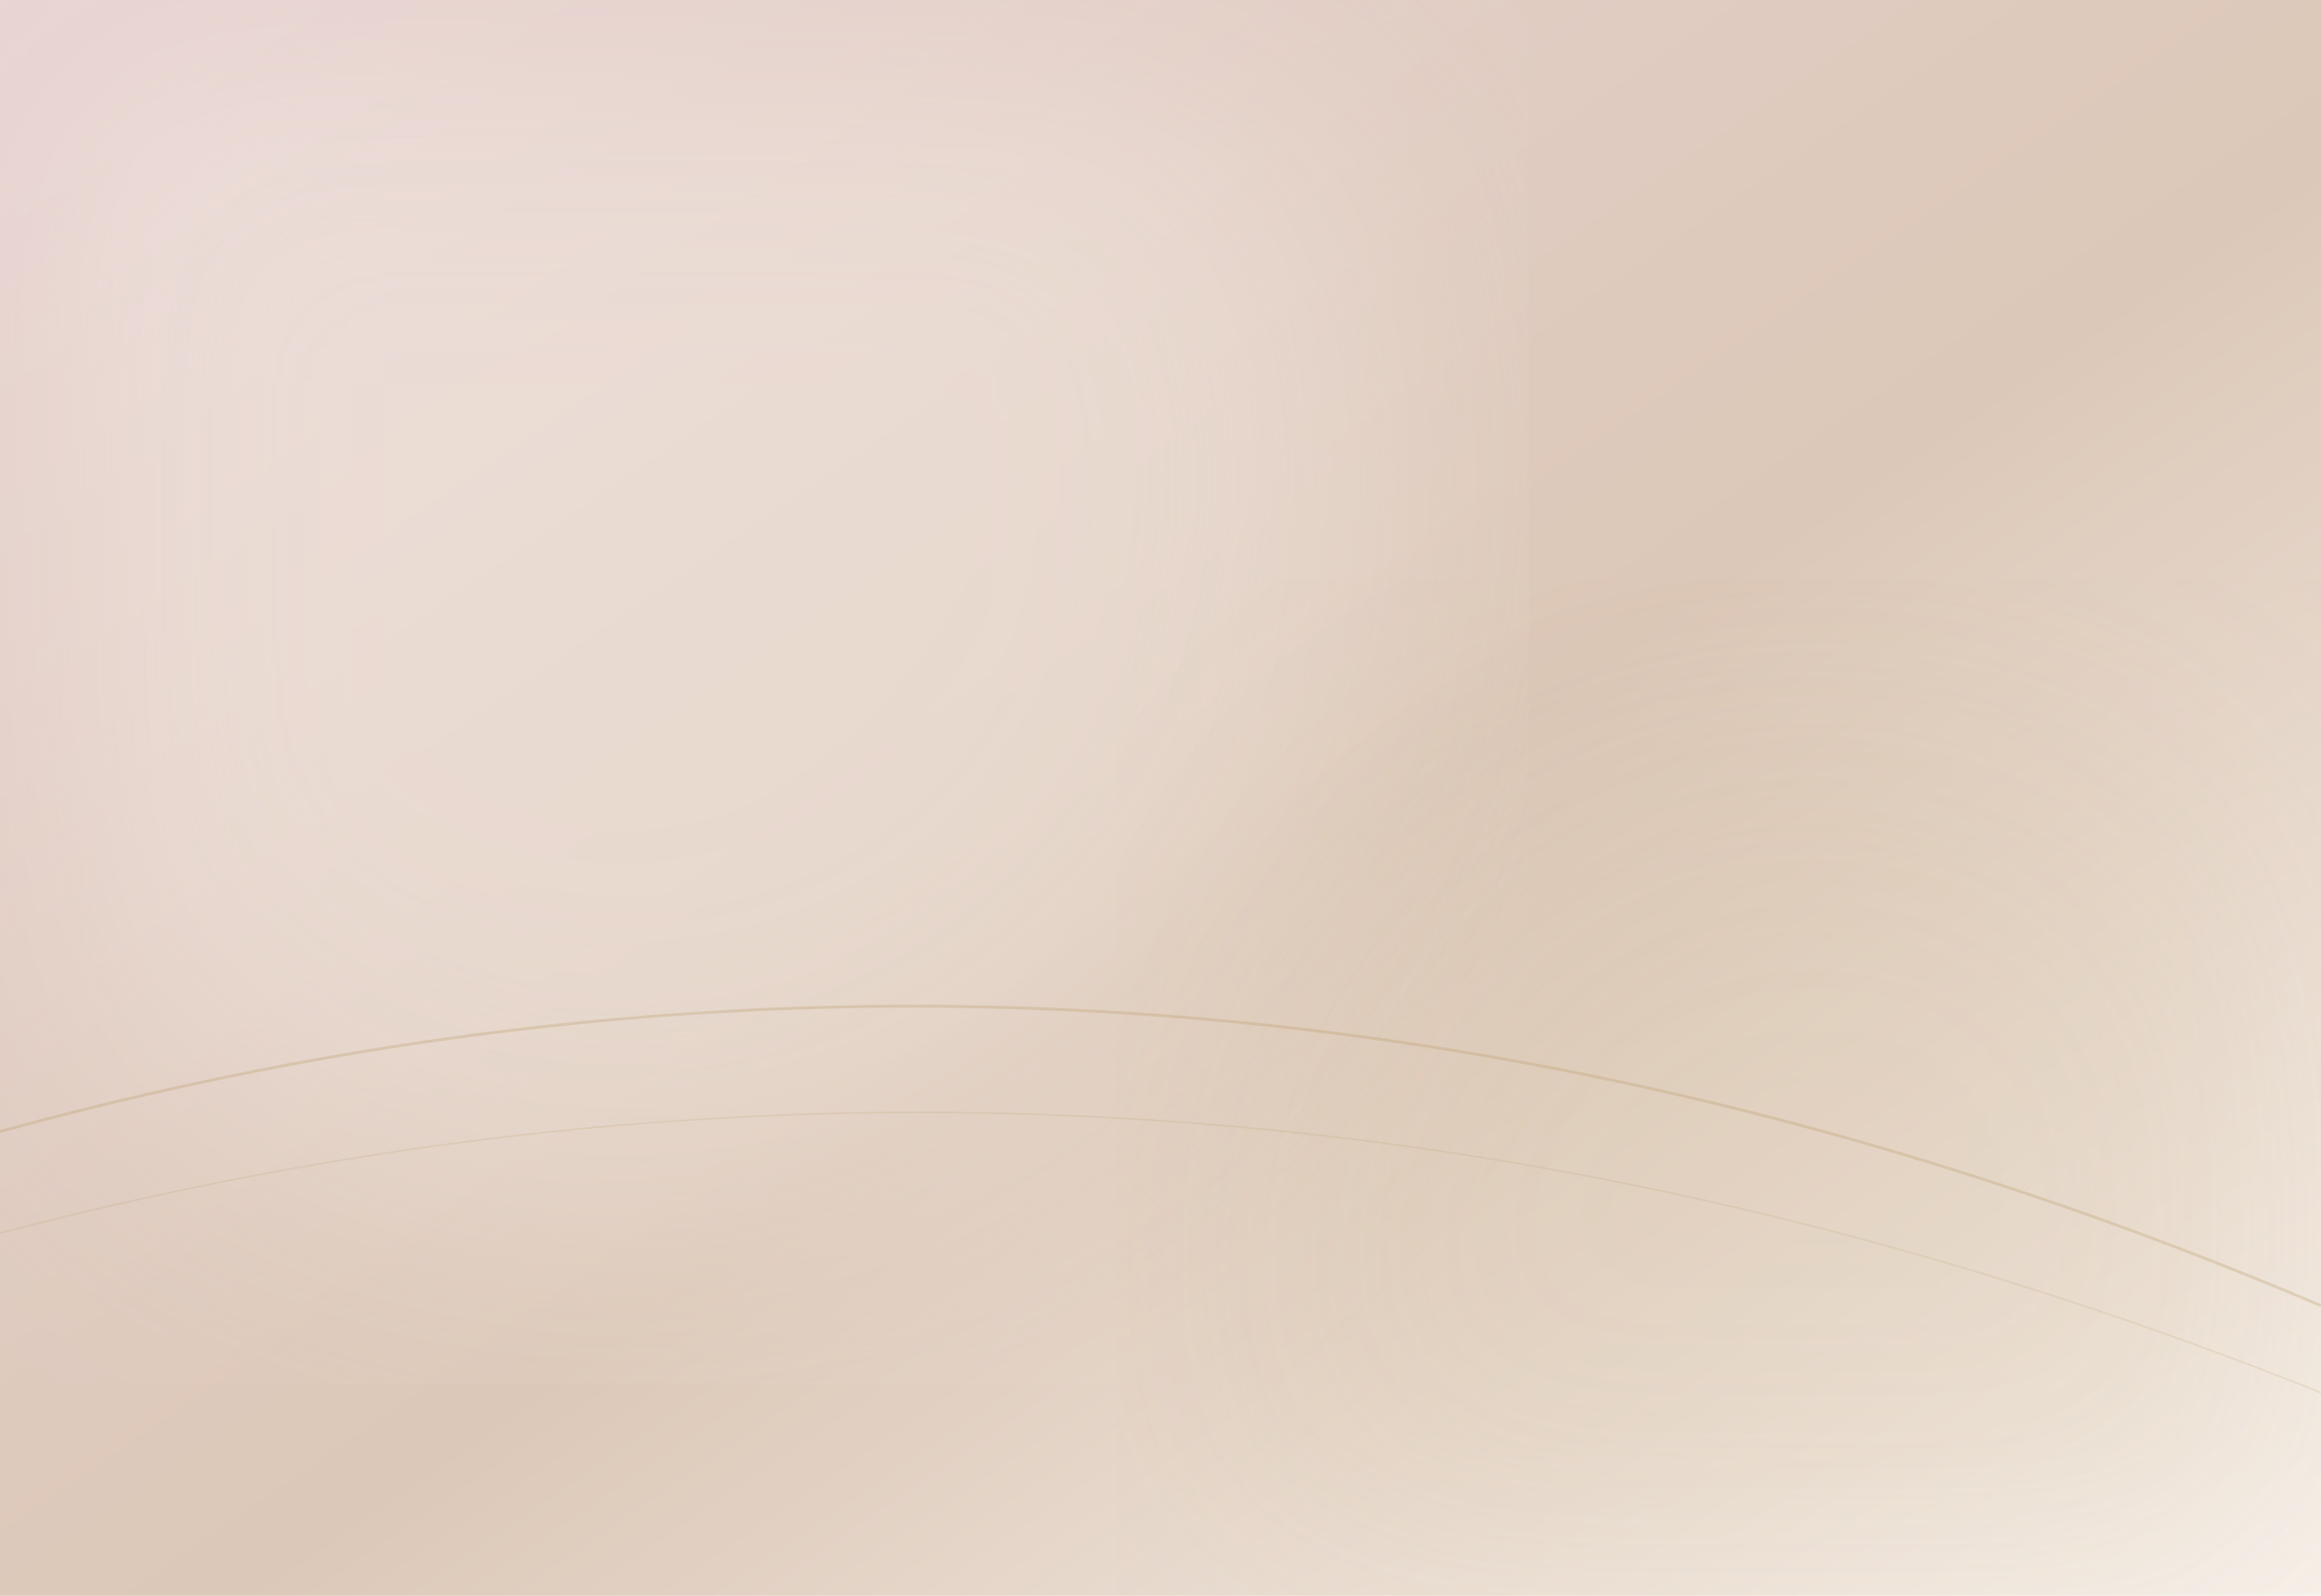
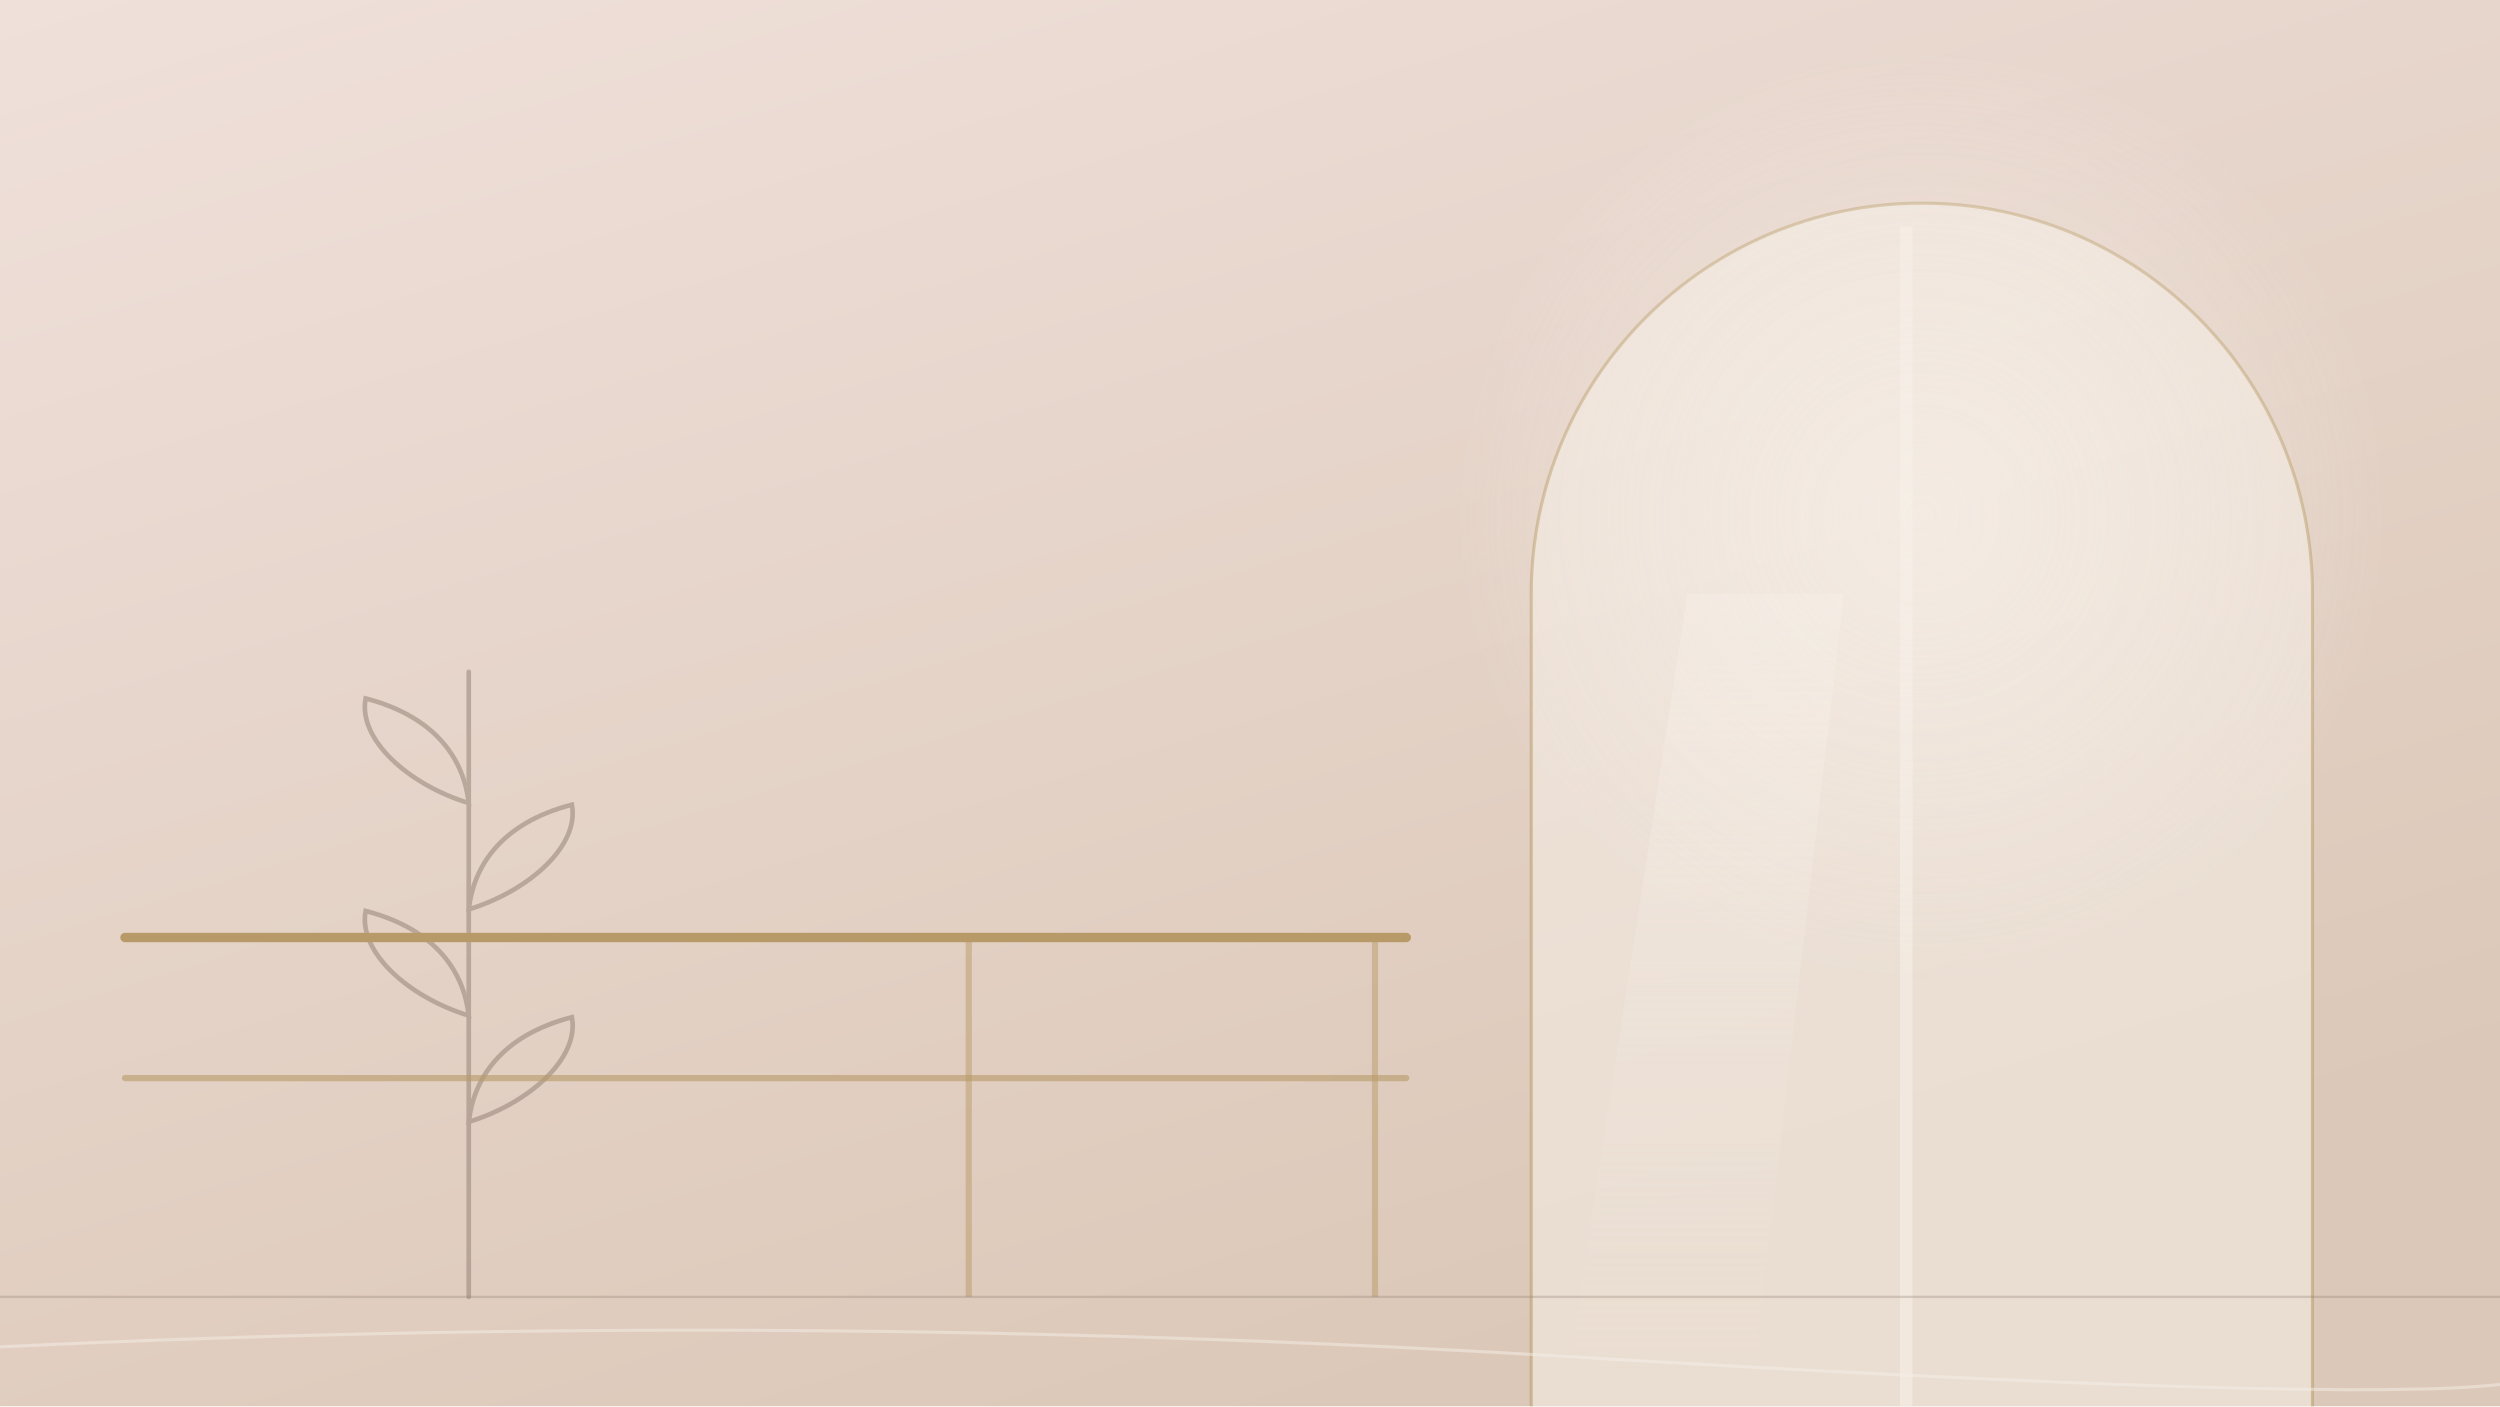
- <svg xmlns="http://www.w3.org/2000/svg" viewBox="0 0 1600 1100" width="1600" height="1100" role="img" aria-label="Fotografía del estudio CALMA">
+ <svg xmlns="http://www.w3.org/2000/svg" viewBox="0 0 1600 900" width="1600" height="900" role="img" aria-label="Ilustración de CALMA barre studio">
  <defs>
-     <linearGradient id="gh" x1="0" y1="0" x2="1" y2="1">
-       <stop offset="0%" stop-color="#E8D3D2" />
-       <stop offset="55%" stop-color="#DCC8B8" />
-       <stop offset="100%" stop-color="#F7F1EA" />
+     <linearGradient id="bg" x1="0" y1="0" x2=".55" y2="1">
+       <stop offset="0%" stop-color="#EFE0DA" />
+       <stop offset="100%" stop-color="#DCC8B8" />
    </linearGradient>
-     <filter id="sh">
-       <feGaussianBlur stdDeviation="110" />
-     </filter>
+     <radialGradient id="glow" cx=".5" cy=".5" r=".5">
+       <stop offset="0%" stop-color="#F7F1EA" stop-opacity=".9" />
+       <stop offset="100%" stop-color="#F7F1EA" stop-opacity="0" />
+     </radialGradient>
+     <linearGradient id="ray" x1="0" y1="0" x2="0" y2="1">
+       <stop offset="0%" stop-color="#F7F1EA" stop-opacity=".75" />
+       <stop offset="100%" stop-color="#F7F1EA" stop-opacity="0" />
+     </linearGradient>
  </defs>
-   <rect width="1600" height="1100" fill="url(#gh)" />
-   <circle cx="430" cy="330" r="520" fill="#F7F1EA" opacity=".38" filter="url(#sh)" />
-   <circle cx="1250" cy="880" r="400" fill="#B89A68" opacity=".12" filter="url(#sh)" />
-   <path d="M0 780 Q 800 560 1600 900" stroke="#B89A68" stroke-width="2" fill="none" opacity=".3" />
-   <path d="M0 850 Q 800 640 1600 960" stroke="#B89A68" stroke-width="1.2" fill="none" opacity=".18" />
+   <rect width="1600" height="900" fill="url(#bg)" />
+   <path d="M980 900 L980 380 A 250 250 0 0 1 1480 380 L1480 900 Z" fill="#F7F1EA" opacity=".5" />
+   <path d="M980 900 L980 380 A 250 250 0 0 1 1480 380 L1480 900" fill="none" stroke="#B89A68" stroke-width="2" opacity=".55" />
+   <rect x="1216" y="145" width="8" height="755" fill="#F7F1EA" opacity=".55" />
+   <path d="M1000 900 L1080 380 L1180 380 L1120 900 Z" fill="url(#ray)" opacity=".5" />
+   <circle cx="1230" cy="330" r="300" fill="url(#glow)" opacity=".7" />
+   <g opacity="0.5" stroke="#8E7C70" stroke-width="3.0" fill="none" stroke-linecap="round">
+     <path d="M300 830 C 300 630.0 300 510.0 300 430" />
+     <path d="M300 718 C 339 706 371 677 366 651 C 320 663 303 691 300 718 Z" />
+     <path d="M300 650 C 261 638 229 609 234 583 C 280 595 297 623 300 650 Z" />
+     <path d="M300 582 C 339 570 371 541 366 515 C 320 527 303 555 300 582 Z" />
+     <path d="M300 514 C 261 502 229 473 234 447 C 280 459 297 487 300 514 Z" />
+   </g>
+   <line x1="80" y1="600" x2="900" y2="600" stroke="#B89A68" stroke-width="6" stroke-linecap="round" />
+   <line x1="80" y1="690" x2="900" y2="690" stroke="#B89A68" stroke-width="4" stroke-linecap="round" opacity=".6" />
+   <line x1="620" y1="600" x2="620" y2="830" stroke="#B89A68" stroke-width="4" opacity=".5" />
+   <line x1="880" y1="600" x2="880" y2="830" stroke="#B89A68" stroke-width="4" opacity=".5" />
+   <line x1="0" y1="830" x2="1600" y2="830" stroke="#8E7C70" stroke-width="1.5" opacity=".3" />
+   <path d="M0 862 Q 500 838 1000 868 T 1600 886" fill="none" stroke="#F7F1EA" stroke-width="2" opacity=".45" />
</svg>
